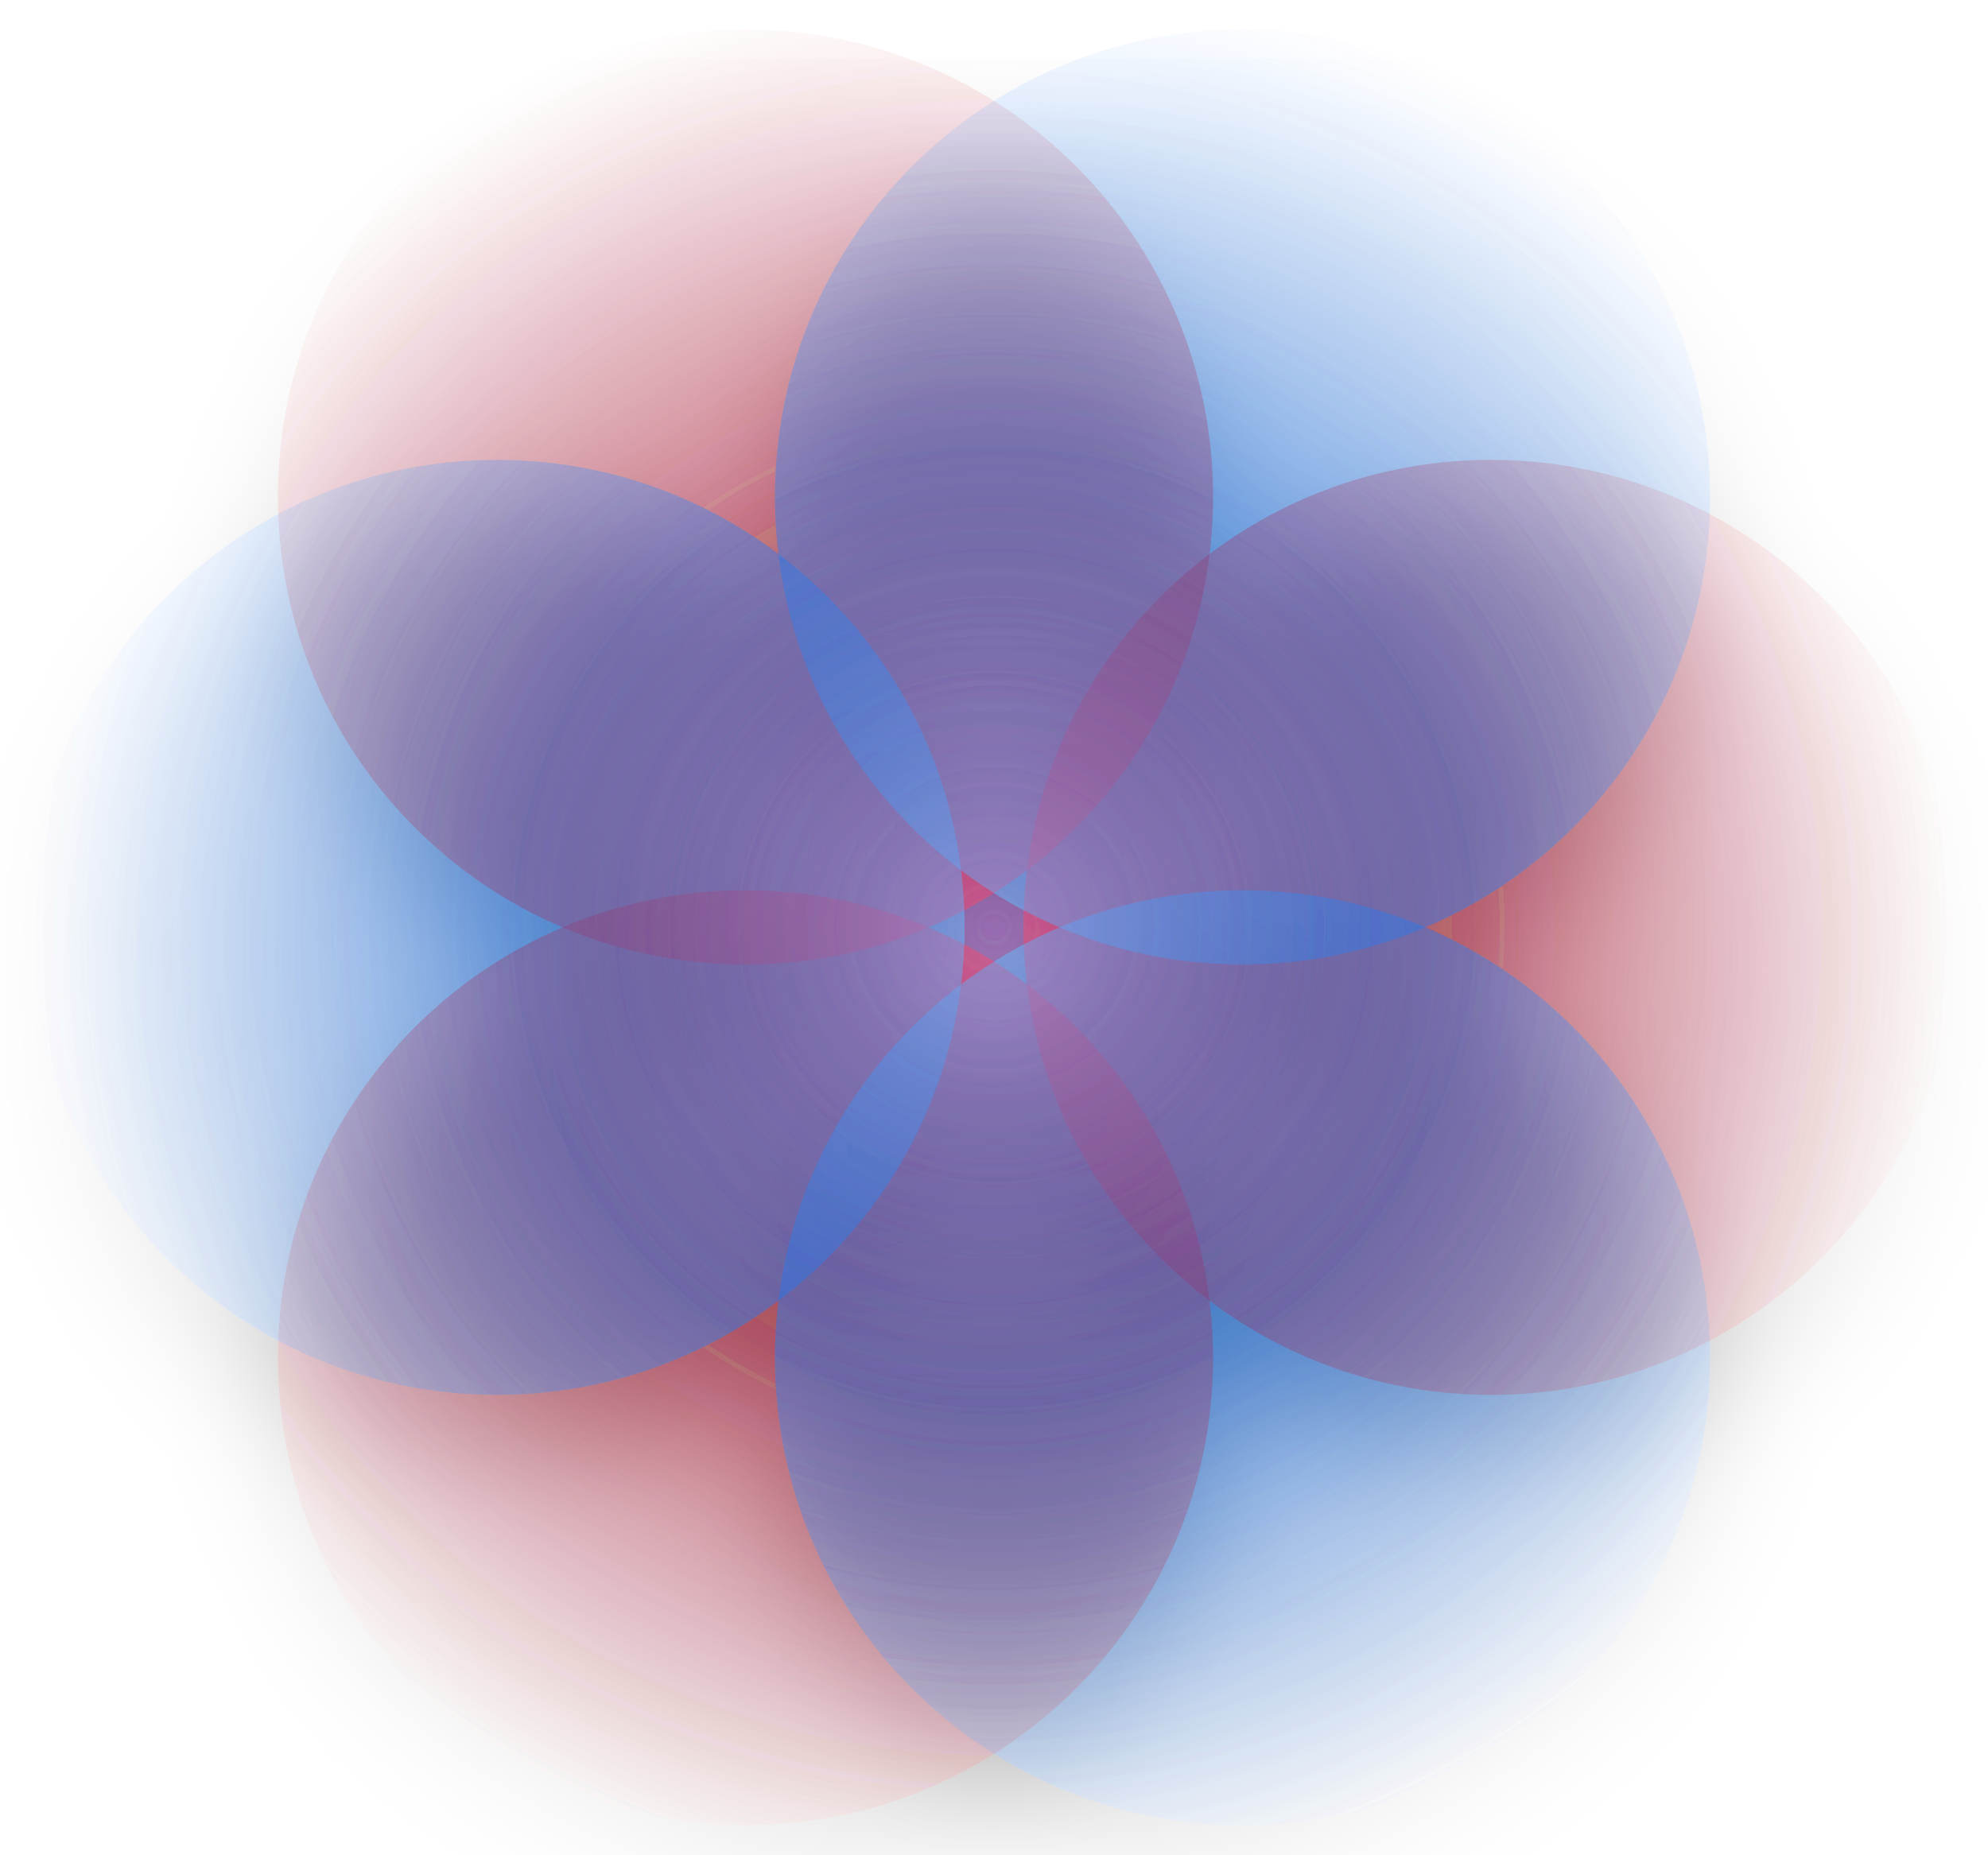
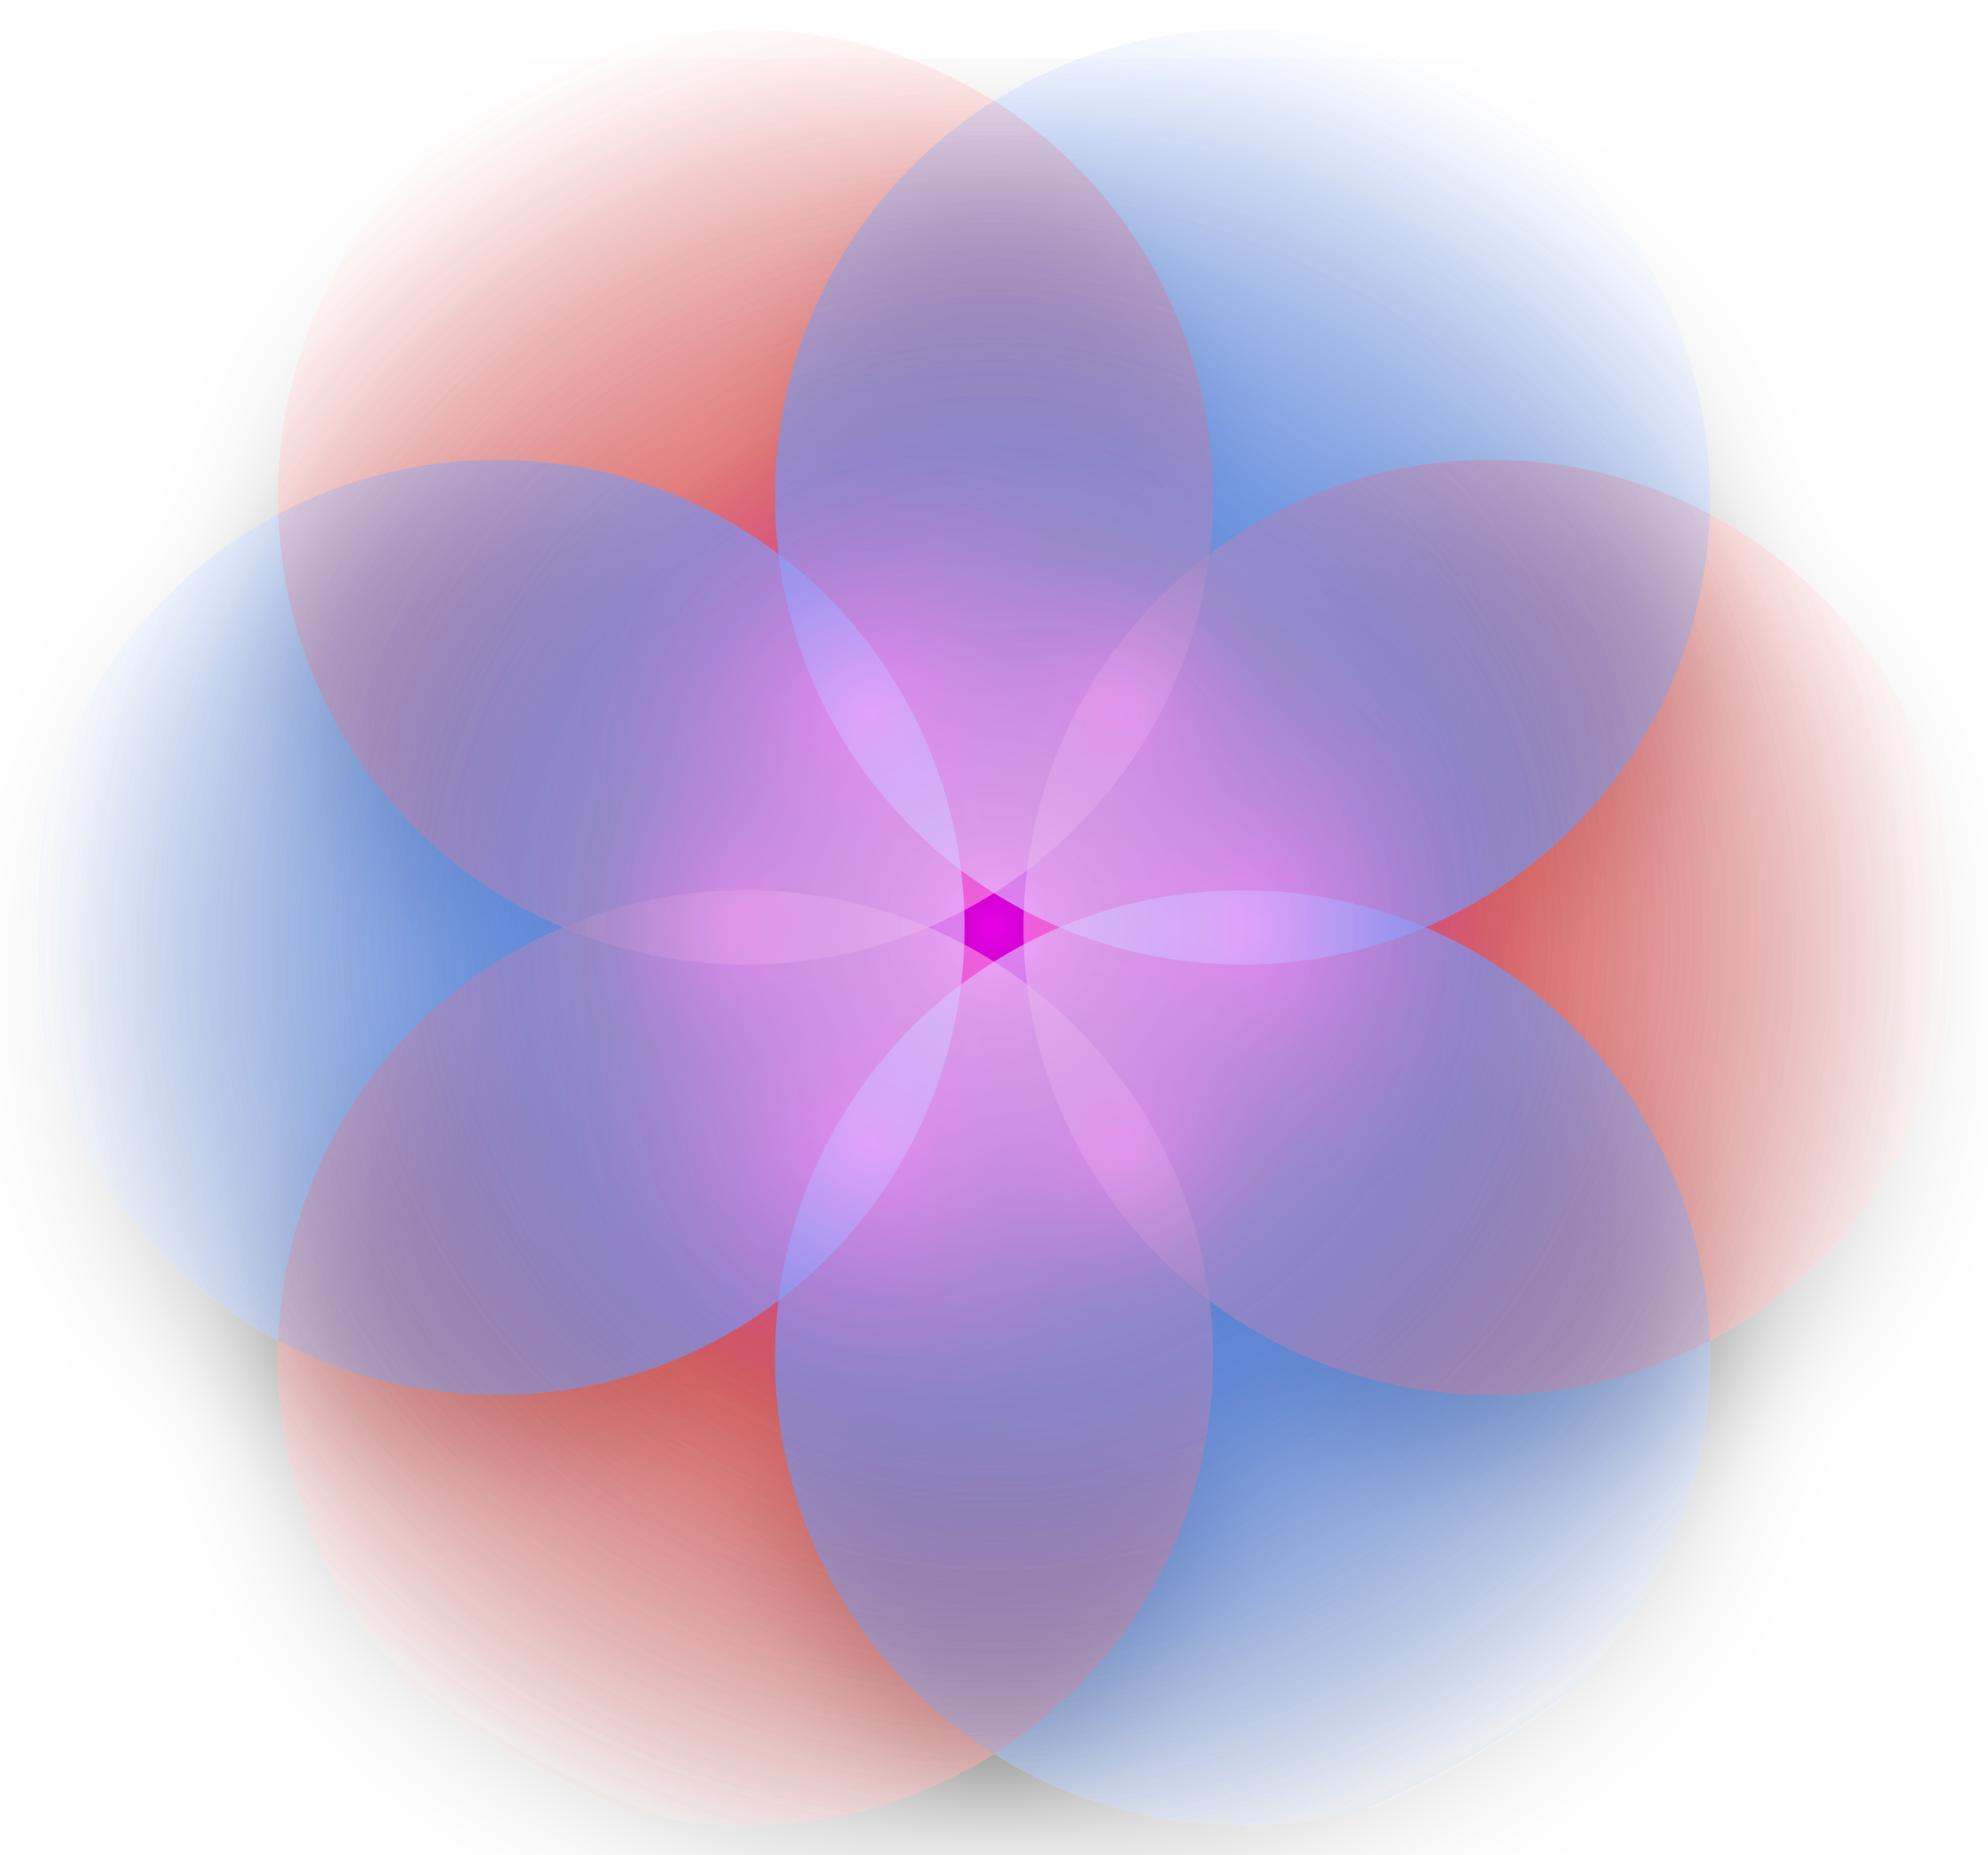
<svg xmlns="http://www.w3.org/2000/svg" width="181.413" height="169.267" viewBox="0 0 136.06 126.95">
  <defs>
    <filter id="ds">
      <feGaussianBlur in="SourceAlpha" stdDeviation="4" result="blur" />
      <feOffset in="blur" dx="0" dy="4" result="off" />
      <feMerge>
        <feMergeNode in="off" />
        <feMergeNode in="SourceGraphic" />
      </feMerge>
    </filter>
    <radialGradient id="redRad" cx="50%" cy="50%" r="50%" gradientUnits="userSpaceOnUse" gradientTransform="translate(68 63) rotate(0) translate(-68 -63)">
-       <stop offset="0%" stop-color="#FF3B58" stop-opacity="0.4" />
-       <stop offset="50%" stop-color="#C2102A" stop-opacity="0.3" />
-       <stop offset="100%" stop-color="#C2102A" stop-opacity="0" />
+       <stop offset="0%" stop-color="#FF9999" stop-opacity="0.6" />
+       <stop offset="50%" stop-color="#FF6666" stop-opacity="0.6" />
+       <stop offset="100%" stop-color="#FF6666" stop-opacity="0" />
      <animateTransform attributeName="gradientTransform" type="rotate" from="0 68 63" to="360 68 63" dur="8s" repeatCount="indefinite" />
    </radialGradient>
    <radialGradient id="blueRad" cx="50%" cy="50%" r="50%" gradientUnits="userSpaceOnUse" gradientTransform="translate(68 63) rotate(0) translate(-68 -63)">
-       <stop offset="0%" stop-color="#4FC9FF" stop-opacity="0.4" />
-       <stop offset="50%" stop-color="#026DFF" stop-opacity="0.3" />
-       <stop offset="100%" stop-color="#026DFF" stop-opacity="0" />
+       <stop offset="0%" stop-color="#99CCFF" stop-opacity="0.6" />
+       <stop offset="50%" stop-color="#6699FF" stop-opacity="0.6" />
+       <stop offset="100%" stop-color="#6699FF" stop-opacity="0" />
      <animateTransform attributeName="gradientTransform" type="rotate" from="0 68 63" to="-360 68 63" dur="8s" repeatCount="indefinite" />
    </radialGradient>
    <radialGradient id="violetRad" cx="50%" cy="50%" r="50%">
-       <stop offset="0%" stop-color="#C15EFF" stop-opacity="0.2">
-         <animate attributeName="stop-opacity" dur="5s" values="0.1;0.4;0.1" repeatCount="indefinite" />
-       </stop>
-       <stop offset="100%" stop-color="#7A0F99" stop-opacity="0" />
+       <stop offset="0%" stop-color="#FF00FF" stop-opacity="0.8" />
+       <stop offset="100%" stop-color="#550055" stop-opacity="0" />
    </radialGradient>
-     <clipPath id="clip">
-       <path transform="matrix(1 0 0 -1 68.031 63.476)" d="M-96.379-91.822H96.379V91.822H-96.379z" />
-     </clipPath>
  </defs>
-   <g filter="url(#ds)" clip-path="url(#clip)">
+   <g filter="url(#ds)">
+     <g style="mix-blend-mode:overlay">
+       <circle cx="102.047" cy="63.476" r="32" fill="url(#redRad)" />
+       <circle cx="51.023" cy="34.017" r="32" fill="url(#redRad)" />
+       <circle cx="51.023" cy="92.935" r="32" fill="url(#redRad)" />
+       <circle cx="85.039" cy="34.017" r="32" fill="url(#blueRad)" />
+       <circle cx="34.015" cy="63.476" r="32" fill="url(#blueRad)" />
+       <circle cx="85.039" cy="92.935" r="32" fill="url(#blueRad)" />
+     </g>
    <g style="mix-blend-mode:screen">
-       <g>
-         <animateTransform attributeName="transform" type="translate" values="0,0; 2,1; -1,2; 0,0" dur="6s" repeatCount="indefinite" />
-         <circle cx="102.047" cy="63.476" r="32" fill="url(#redRad)" />
-       </g>
-       <g>
-         <animateTransform attributeName="transform" type="translate" values="0,0; -2,1; 1,-2; 0,0" dur="6s" begin="1s" repeatCount="indefinite" />
-         <circle cx="51.023" cy="34.017" r="32" fill="url(#redRad)" />
-       </g>
-       <g>
-         <animateTransform attributeName="transform" type="translate" values="0,0; 1,-2; -2,-1; 0,0" dur="6s" begin="2s" repeatCount="indefinite" />
-         <circle cx="51.023" cy="92.935" r="32" fill="url(#redRad)" />
-       </g>
-       <g>
-         <animateTransform attributeName="transform" type="translate" values="0,0; 2,-1; -1,2; 0,0" dur="6s" begin="0.5s" repeatCount="indefinite" />
-         <circle cx="85.039" cy="34.017" r="32" fill="url(#blueRad)" />
-       </g>
-       <g>
-         <animateTransform attributeName="transform" type="translate" values="0,0; -2,-1; 1,2; 0,0" dur="6s" begin="1.5s" repeatCount="indefinite" />
-         <circle cx="34.015" cy="63.476" r="32" fill="url(#blueRad)" />
-       </g>
-       <g>
-         <animateTransform attributeName="transform" type="translate" values="0,0; 1,2; -2,1; 0,0" dur="6s" begin="2.5s" repeatCount="indefinite" />
-         <circle cx="85.039" cy="92.935" r="32" fill="url(#blueRad)" />
-       </g>
-       <g>
-         <animateTransform attributeName="transform" type="scale" values="1;1.05;1" dur="5s" begin="1s" repeatCount="indefinite" />
-         <circle cx="68.031" cy="63.476" r="32" fill="url(#violetRad)" />
-       </g>
+       <circle cx="76.535" cy="48.746" r="12" fill="url(#violetRad)" />
+       <circle cx="76.535" cy="78.206" r="12" fill="url(#violetRad)" />
+       <circle cx="51.023" cy="63.476" r="12" fill="url(#violetRad)" />
+       <circle cx="59.527" cy="48.746" r="20" fill="url(#violetRad)" />
+       <circle cx="59.527" cy="78.206" r="20" fill="url(#violetRad)" />
+       <circle cx="85.039" cy="63.476" r="20" fill="url(#violetRad)" />
+       <circle cx="68.031" cy="63.476" r="32" fill="url(#violetRad)" />
    </g>
  </g>
</svg>
